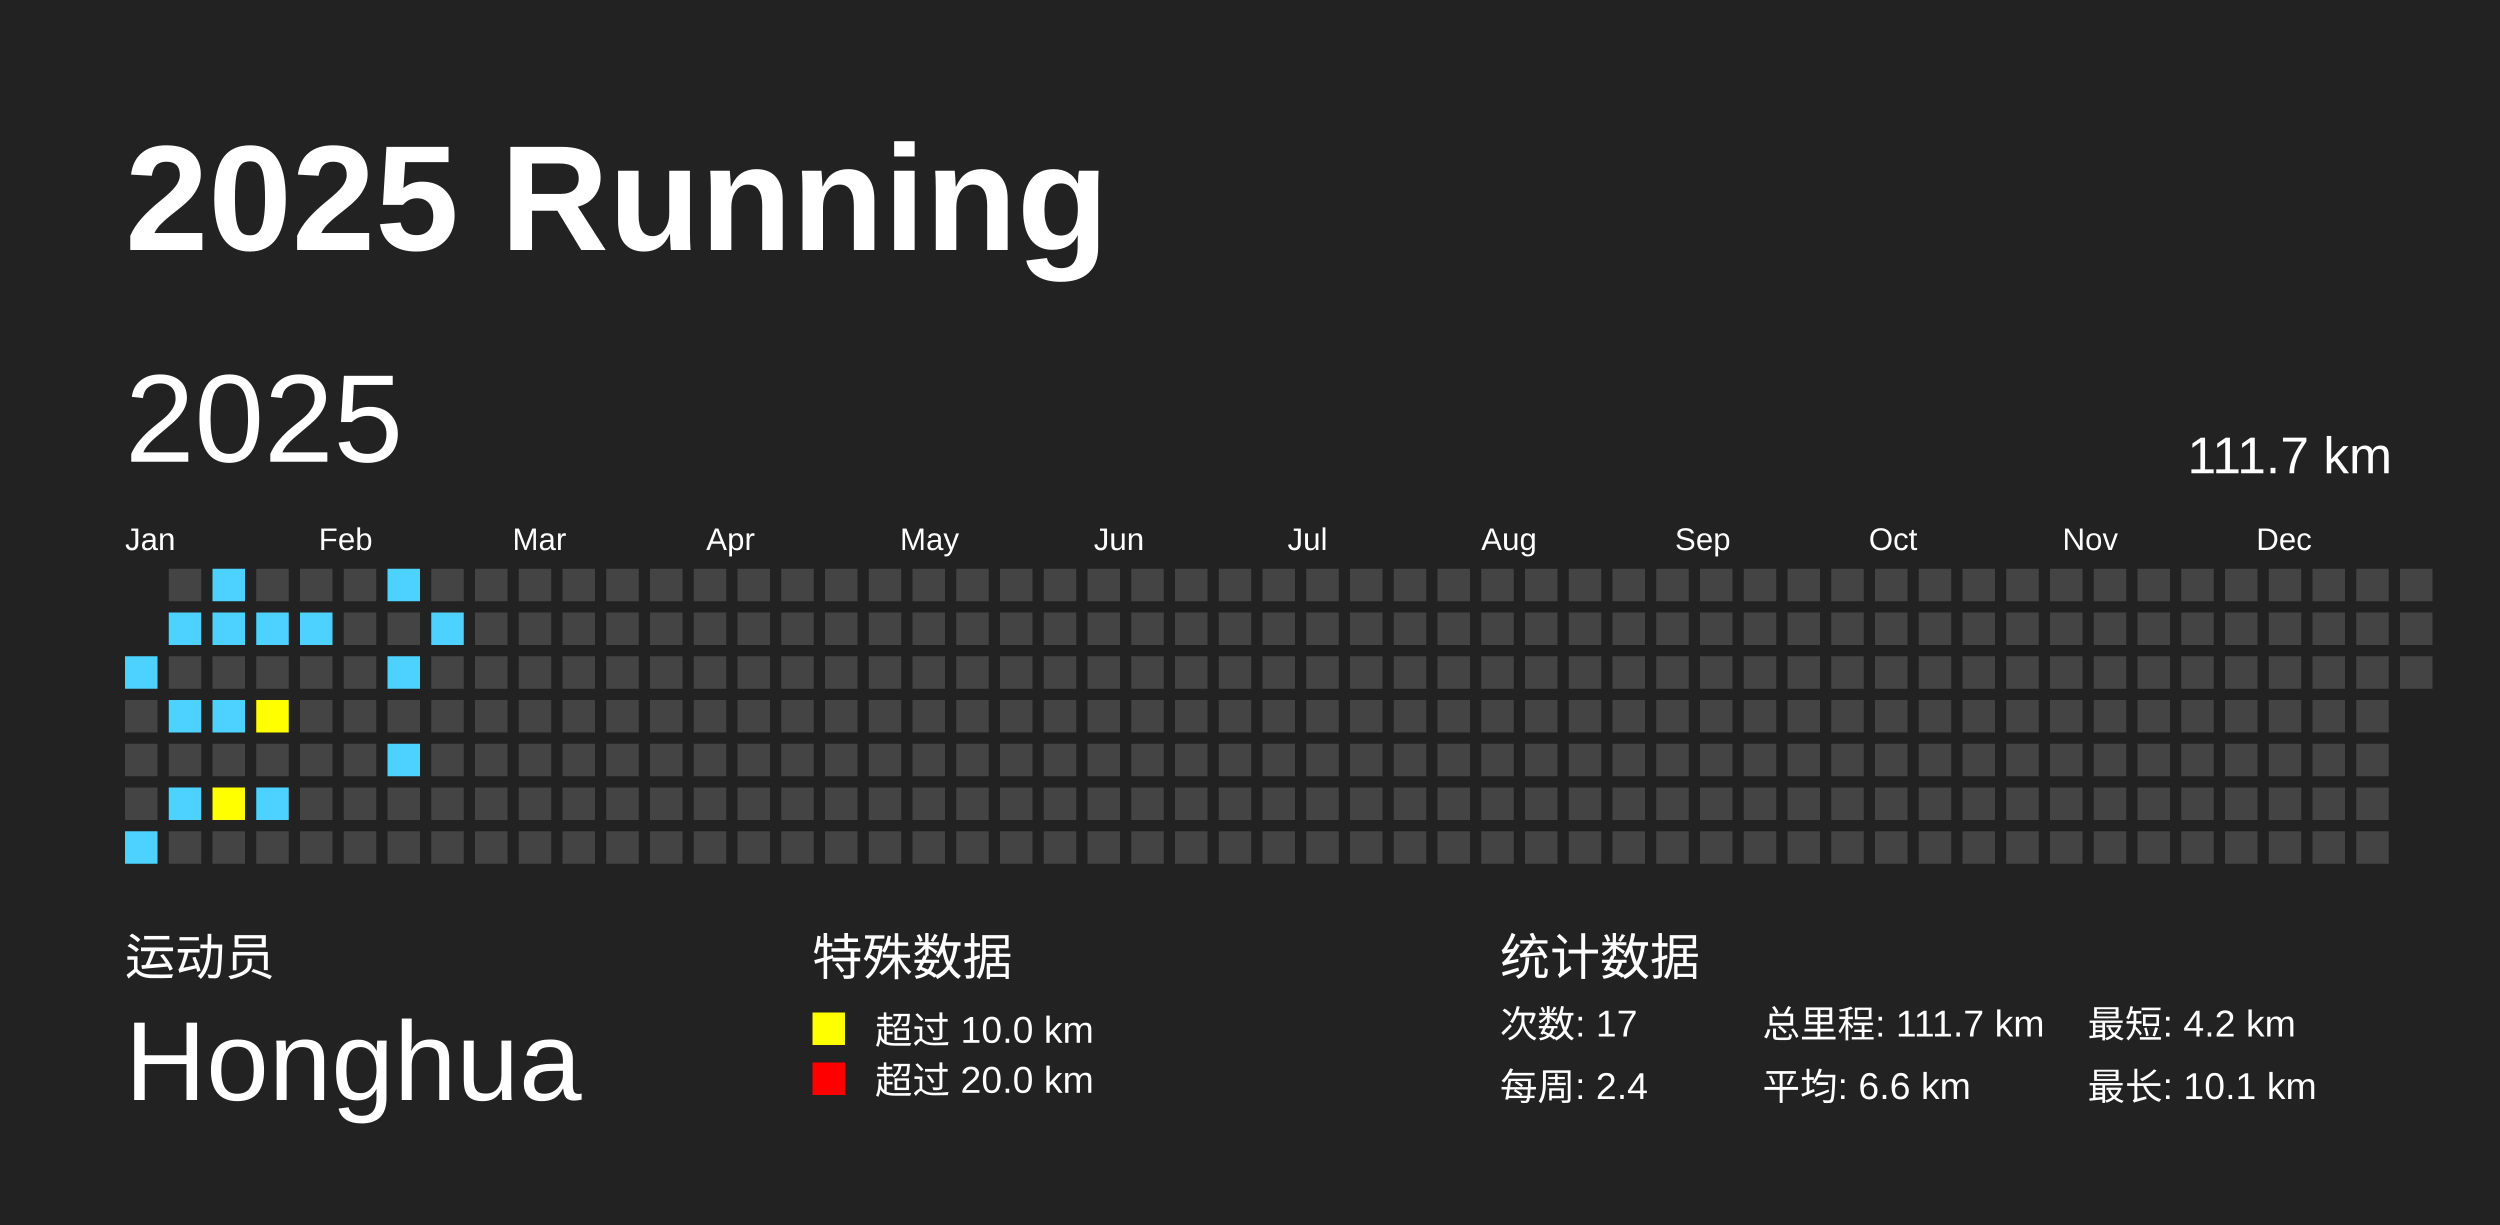
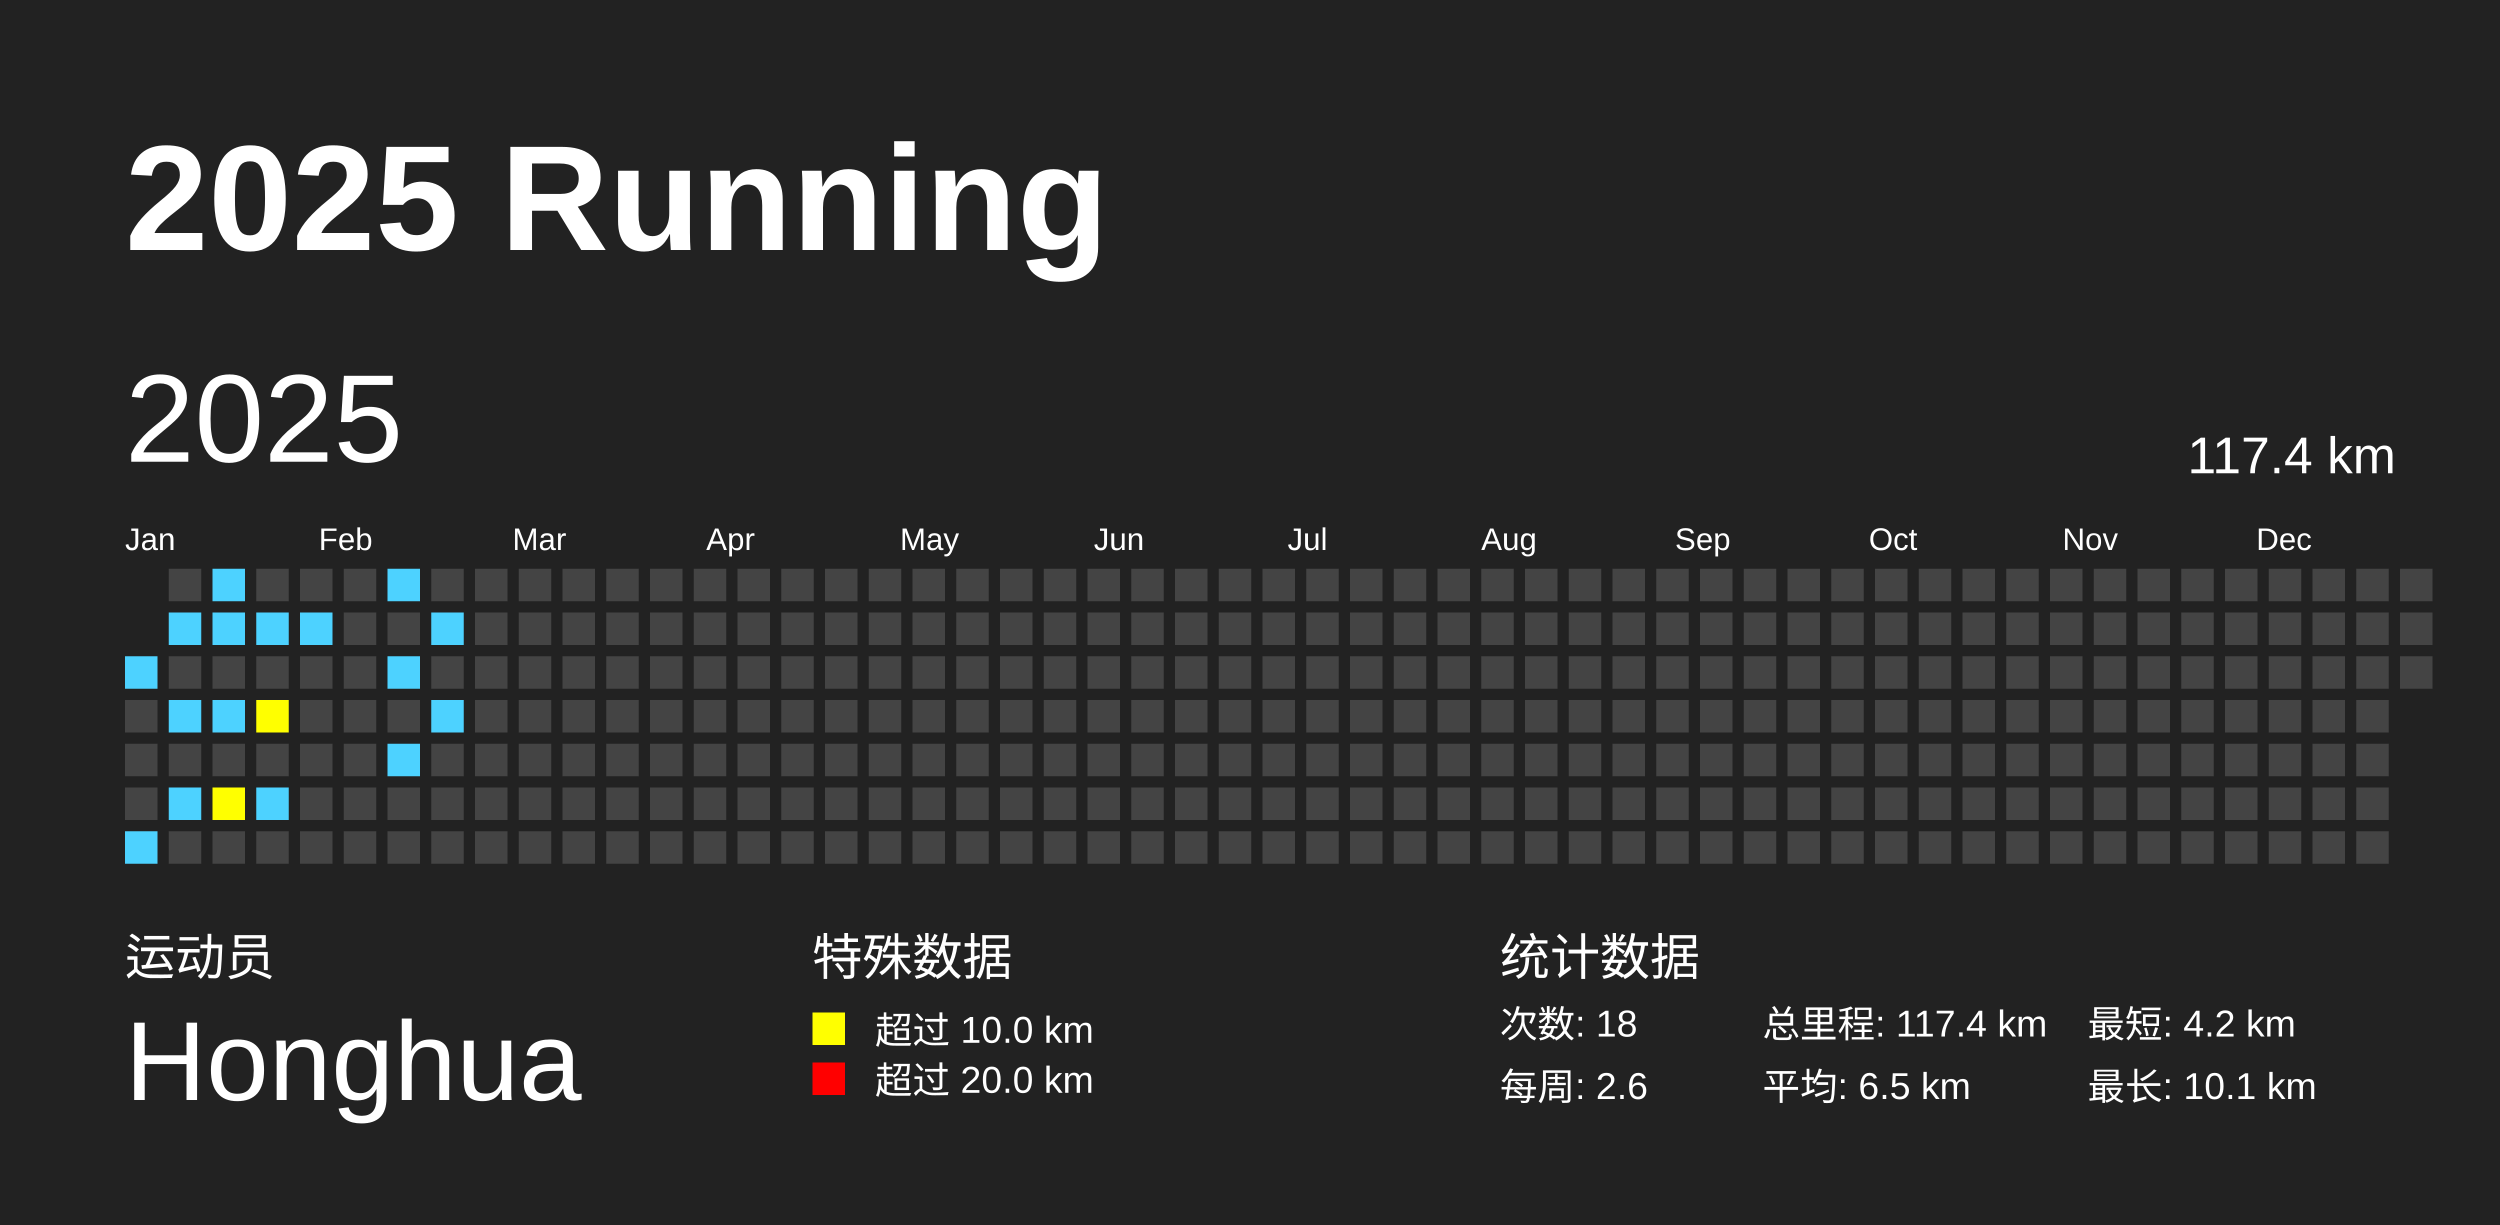
<svg xmlns="http://www.w3.org/2000/svg" baseProfile="full" height="98mm" version="1.1" viewBox="0,0,200,98" width="200mm">
  <defs />
  <rect fill="#222222" height="98" width="200" x="0" y="0" />
  <text fill="#FFFFFF" style="font-size:12px; font-family:Arial; font-weight:bold;" x="10" y="20">2025 Running</text>
  <text fill="#FFFFFF" style="font-size:4px; font-family:Arial" x="10" y="78">运动员</text>
  <text fill="#FFFFFF" style="font-size:9px; font-family:Arial" x="10" y="88">Honghua</text>
  <text fill="#FFFFFF" style="font-size:4px; font-family:Arial" x="65" y="78">特殊数据</text>
  <rect fill="yellow" height="2.6" width="2.6" x="65" y="81" />
  <text fill="#FFFFFF" style="font-size:3px; font-family:Arial" x="70" y="83.5">超过 10.0 km</text>
  <rect fill="red" height="2.6" width="2.6" x="65" y="85" />
  <text fill="#FFFFFF" style="font-size:3px; font-family:Arial" x="70" y="87.5">超过 20.0 km</text>
  <text fill="#FFFFFF" style="font-size:4px; font-family:Arial" x="120" y="78">统计数据</text>
-   <text fill="#FFFFFF" style="font-size:3px; font-family:Arial" x="120" y="83">次数: 17</text>
-   <text fill="#FFFFFF" style="font-size:3px; font-family:Arial" x="120" y="88">每周: 2.4</text>
-   <text fill="#FFFFFF" style="font-size:3px; font-family:Arial" x="141" y="83">总里程: 111.7 km</text>
-   <text fill="#FFFFFF" style="font-size:3px; font-family:Arial" x="141" y="88">平均: 6.6 km</text>
+   <text fill="#FFFFFF" style="font-size:3px; font-family:Arial" x="120" y="83">次数: 18</text>
+   <text fill="#FFFFFF" style="font-size:3px; font-family:Arial" x="120" y="88">每周: 2.6</text>
+   <text fill="#FFFFFF" style="font-size:3px; font-family:Arial" x="141" y="83">总里程: 117.4 km</text>
+   <text fill="#FFFFFF" style="font-size:3px; font-family:Arial" x="141" y="88">平均: 6.5 km</text>
  <text fill="#FFFFFF" style="font-size:3px; font-family:Arial" x="167" y="83">最短: 4.2 km</text>
  <text fill="#FFFFFF" style="font-size:3px; font-family:Arial" x="167" y="88">最长: 10.1 km</text>
  <text dominant-baseline="hanging" fill="#FFFFFF" style="font-size:10.0px; font-family:Arial;" x="10" y="30">2025</text>
-   <text dominant-baseline="hanging" fill="#FFFFFF" style="font-size:4.125px; font-family:Arial;" x="175" y="35">111.7 km</text>
+   <text dominant-baseline="hanging" fill="#FFFFFF" style="font-size:4.125px; font-family:Arial;" x="175" y="35">117.4 km</text>
  <text fill="#FFFFFF" style="font-size:2.5px; font-family:Arial" x="10.0" y="44">Jan</text>
  <text fill="#FFFFFF" style="font-size:2.5px; font-family:Arial" x="25.5" y="44">Feb</text>
  <text fill="#FFFFFF" style="font-size:2.5px; font-family:Arial" x="41.0" y="44">Mar</text>
  <text fill="#FFFFFF" style="font-size:2.5px; font-family:Arial" x="56.5" y="44">Apr</text>
  <text fill="#FFFFFF" style="font-size:2.5px; font-family:Arial" x="72.0" y="44">May</text>
  <text fill="#FFFFFF" style="font-size:2.5px; font-family:Arial" x="87.5" y="44">Jun</text>
  <text fill="#FFFFFF" style="font-size:2.5px; font-family:Arial" x="103.0" y="44">Jul</text>
  <text fill="#FFFFFF" style="font-size:2.5px; font-family:Arial" x="118.5" y="44">Aug</text>
  <text fill="#FFFFFF" style="font-size:2.5px; font-family:Arial" x="134.0" y="44">Sep</text>
  <text fill="#FFFFFF" style="font-size:2.5px; font-family:Arial" x="149.5" y="44">Oct</text>
  <text fill="#FFFFFF" style="font-size:2.5px; font-family:Arial" x="165.0" y="44">Nov</text>
  <text fill="#FFFFFF" style="font-size:2.5px; font-family:Arial" x="180.5" y="44">Dec</text>
  <rect fill="#4DD2FF" height="2.6" width="2.6" x="10.0" y="52.5" />
  <rect fill="#444444" height="2.6" width="2.6" x="10.0" y="56.0" />
  <rect fill="#444444" height="2.6" width="2.6" x="10.0" y="59.5" />
  <rect fill="#444444" height="2.6" width="2.6" x="10.0" y="63.0" />
  <rect fill="#4DD2FF" height="2.6" width="2.6" x="10.0" y="66.5" />
  <rect fill="#444444" height="2.6" width="2.6" x="13.5" y="45.5" />
  <rect fill="#4DD2FF" height="2.6" width="2.6" x="13.5" y="49.0" />
  <rect fill="#444444" height="2.6" width="2.6" x="13.5" y="52.5" />
  <rect fill="#4DD2FF" height="2.6" width="2.6" x="13.5" y="56.0" />
  <rect fill="#444444" height="2.6" width="2.6" x="13.5" y="59.5" />
  <rect fill="#4DD2FF" height="2.6" width="2.6" x="13.5" y="63.0" />
  <rect fill="#444444" height="2.6" width="2.6" x="13.5" y="66.5" />
  <rect fill="#4DD2FF" height="2.6" width="2.6" x="17.0" y="45.5" />
  <rect fill="#4DD2FF" height="2.6" width="2.6" x="17.0" y="49.0" />
  <rect fill="#444444" height="2.6" width="2.6" x="17.0" y="52.5" />
  <rect fill="#4DD2FF" height="2.6" width="2.6" x="17.0" y="56.0" />
  <rect fill="#444444" height="2.6" width="2.6" x="17.0" y="59.5" />
  <rect fill="yellow" height="2.6" width="2.6" x="17.0" y="63.0" />
  <rect fill="#444444" height="2.6" width="2.6" x="17.0" y="66.5" />
  <rect fill="#444444" height="2.6" width="2.6" x="20.5" y="45.5" />
  <rect fill="#4DD2FF" height="2.6" width="2.6" x="20.5" y="49.0" />
  <rect fill="#444444" height="2.6" width="2.6" x="20.5" y="52.5" />
  <rect fill="yellow" height="2.6" width="2.6" x="20.5" y="56.0" />
  <rect fill="#444444" height="2.6" width="2.6" x="20.5" y="59.5" />
  <rect fill="#4DD2FF" height="2.6" width="2.6" x="20.5" y="63.0" />
  <rect fill="#444444" height="2.6" width="2.6" x="20.5" y="66.5" />
  <rect fill="#444444" height="2.6" width="2.6" x="24.0" y="45.5" />
  <rect fill="#4DD2FF" height="2.6" width="2.6" x="24.0" y="49.0" />
  <rect fill="#444444" height="2.6" width="2.6" x="24.0" y="52.5" />
  <rect fill="#444444" height="2.6" width="2.6" x="24.0" y="56.0" />
  <rect fill="#444444" height="2.6" width="2.6" x="24.0" y="59.5" />
  <rect fill="#444444" height="2.6" width="2.6" x="24.0" y="63.0" />
  <rect fill="#444444" height="2.6" width="2.6" x="24.0" y="66.5" />
  <rect fill="#444444" height="2.6" width="2.6" x="27.5" y="45.5" />
  <rect fill="#444444" height="2.6" width="2.6" x="27.5" y="49.0" />
  <rect fill="#444444" height="2.6" width="2.6" x="27.5" y="52.5" />
  <rect fill="#444444" height="2.6" width="2.6" x="27.5" y="56.0" />
  <rect fill="#444444" height="2.6" width="2.6" x="27.5" y="59.5" />
  <rect fill="#444444" height="2.6" width="2.6" x="27.5" y="63.0" />
  <rect fill="#444444" height="2.6" width="2.6" x="27.5" y="66.5" />
  <rect fill="#4DD2FF" height="2.6" width="2.6" x="31.0" y="45.5" />
  <rect fill="#444444" height="2.6" width="2.6" x="31.0" y="49.0" />
  <rect fill="#4DD2FF" height="2.6" width="2.6" x="31.0" y="52.5" />
  <rect fill="#444444" height="2.6" width="2.6" x="31.0" y="56.0" />
  <rect fill="#4DD2FF" height="2.6" width="2.6" x="31.0" y="59.5" />
  <rect fill="#444444" height="2.6" width="2.6" x="31.0" y="63.0" />
  <rect fill="#444444" height="2.6" width="2.6" x="31.0" y="66.5" />
  <rect fill="#444444" height="2.6" width="2.6" x="34.5" y="45.5" />
  <rect fill="#4DD2FF" height="2.6" width="2.6" x="34.5" y="49.0" />
  <rect fill="#444444" height="2.6" width="2.6" x="34.5" y="52.5" />
-   <rect fill="#444444" height="2.6" width="2.6" x="34.5" y="56.0" />
+   <rect fill="#4DD2FF" height="2.6" width="2.6" x="34.5" y="56.0" />
  <rect fill="#444444" height="2.6" width="2.6" x="34.5" y="59.5" />
  <rect fill="#444444" height="2.6" width="2.6" x="34.5" y="63.0" />
  <rect fill="#444444" height="2.6" width="2.6" x="34.5" y="66.5" />
  <rect fill="#444444" height="2.6" width="2.6" x="38.0" y="45.5" />
  <rect fill="#444444" height="2.6" width="2.6" x="38.0" y="49.0" />
  <rect fill="#444444" height="2.6" width="2.6" x="38.0" y="52.5" />
  <rect fill="#444444" height="2.6" width="2.6" x="38.0" y="56.0" />
  <rect fill="#444444" height="2.6" width="2.6" x="38.0" y="59.5" />
  <rect fill="#444444" height="2.6" width="2.6" x="38.0" y="63.0" />
  <rect fill="#444444" height="2.6" width="2.6" x="38.0" y="66.5" />
  <rect fill="#444444" height="2.6" width="2.6" x="41.5" y="45.5" />
  <rect fill="#444444" height="2.6" width="2.6" x="41.5" y="49.0" />
  <rect fill="#444444" height="2.6" width="2.6" x="41.5" y="52.5" />
  <rect fill="#444444" height="2.6" width="2.6" x="41.5" y="56.0" />
  <rect fill="#444444" height="2.6" width="2.6" x="41.5" y="59.5" />
  <rect fill="#444444" height="2.6" width="2.6" x="41.5" y="63.0" />
  <rect fill="#444444" height="2.6" width="2.6" x="41.5" y="66.5" />
  <rect fill="#444444" height="2.6" width="2.6" x="45.0" y="45.5" />
  <rect fill="#444444" height="2.6" width="2.6" x="45.0" y="49.0" />
  <rect fill="#444444" height="2.6" width="2.6" x="45.0" y="52.5" />
  <rect fill="#444444" height="2.6" width="2.6" x="45.0" y="56.0" />
  <rect fill="#444444" height="2.6" width="2.6" x="45.0" y="59.5" />
  <rect fill="#444444" height="2.6" width="2.6" x="45.0" y="63.0" />
  <rect fill="#444444" height="2.6" width="2.6" x="45.0" y="66.5" />
  <rect fill="#444444" height="2.6" width="2.6" x="48.5" y="45.5" />
  <rect fill="#444444" height="2.6" width="2.6" x="48.5" y="49.0" />
  <rect fill="#444444" height="2.6" width="2.6" x="48.5" y="52.5" />
  <rect fill="#444444" height="2.6" width="2.6" x="48.5" y="56.0" />
  <rect fill="#444444" height="2.6" width="2.6" x="48.5" y="59.5" />
  <rect fill="#444444" height="2.6" width="2.6" x="48.5" y="63.0" />
  <rect fill="#444444" height="2.6" width="2.6" x="48.5" y="66.5" />
  <rect fill="#444444" height="2.6" width="2.6" x="52.0" y="45.5" />
  <rect fill="#444444" height="2.6" width="2.6" x="52.0" y="49.0" />
  <rect fill="#444444" height="2.6" width="2.6" x="52.0" y="52.5" />
  <rect fill="#444444" height="2.6" width="2.6" x="52.0" y="56.0" />
  <rect fill="#444444" height="2.6" width="2.6" x="52.0" y="59.5" />
  <rect fill="#444444" height="2.6" width="2.6" x="52.0" y="63.0" />
  <rect fill="#444444" height="2.6" width="2.6" x="52.0" y="66.5" />
  <rect fill="#444444" height="2.6" width="2.6" x="55.5" y="45.5" />
  <rect fill="#444444" height="2.6" width="2.6" x="55.5" y="49.0" />
  <rect fill="#444444" height="2.6" width="2.6" x="55.5" y="52.5" />
  <rect fill="#444444" height="2.6" width="2.6" x="55.5" y="56.0" />
  <rect fill="#444444" height="2.6" width="2.6" x="55.5" y="59.5" />
  <rect fill="#444444" height="2.6" width="2.6" x="55.5" y="63.0" />
  <rect fill="#444444" height="2.6" width="2.6" x="55.5" y="66.5" />
  <rect fill="#444444" height="2.6" width="2.6" x="59.0" y="45.5" />
  <rect fill="#444444" height="2.6" width="2.6" x="59.0" y="49.0" />
  <rect fill="#444444" height="2.6" width="2.6" x="59.0" y="52.5" />
  <rect fill="#444444" height="2.6" width="2.6" x="59.0" y="56.0" />
  <rect fill="#444444" height="2.6" width="2.6" x="59.0" y="59.5" />
  <rect fill="#444444" height="2.6" width="2.6" x="59.0" y="63.0" />
  <rect fill="#444444" height="2.6" width="2.6" x="59.0" y="66.5" />
  <rect fill="#444444" height="2.6" width="2.6" x="62.5" y="45.5" />
  <rect fill="#444444" height="2.6" width="2.6" x="62.5" y="49.0" />
  <rect fill="#444444" height="2.6" width="2.6" x="62.5" y="52.5" />
  <rect fill="#444444" height="2.6" width="2.6" x="62.5" y="56.0" />
  <rect fill="#444444" height="2.6" width="2.6" x="62.5" y="59.5" />
  <rect fill="#444444" height="2.6" width="2.6" x="62.5" y="63.0" />
  <rect fill="#444444" height="2.6" width="2.6" x="62.5" y="66.5" />
  <rect fill="#444444" height="2.6" width="2.6" x="66.0" y="45.5" />
  <rect fill="#444444" height="2.6" width="2.6" x="66.0" y="49.0" />
  <rect fill="#444444" height="2.6" width="2.6" x="66.0" y="52.5" />
  <rect fill="#444444" height="2.6" width="2.6" x="66.0" y="56.0" />
  <rect fill="#444444" height="2.6" width="2.6" x="66.0" y="59.5" />
  <rect fill="#444444" height="2.6" width="2.6" x="66.0" y="63.0" />
  <rect fill="#444444" height="2.6" width="2.6" x="66.0" y="66.5" />
  <rect fill="#444444" height="2.6" width="2.6" x="69.5" y="45.5" />
  <rect fill="#444444" height="2.6" width="2.6" x="69.5" y="49.0" />
  <rect fill="#444444" height="2.6" width="2.6" x="69.5" y="52.5" />
  <rect fill="#444444" height="2.6" width="2.6" x="69.5" y="56.0" />
  <rect fill="#444444" height="2.6" width="2.6" x="69.5" y="59.5" />
  <rect fill="#444444" height="2.6" width="2.6" x="69.5" y="63.0" />
  <rect fill="#444444" height="2.6" width="2.6" x="69.5" y="66.5" />
  <rect fill="#444444" height="2.6" width="2.6" x="73.0" y="45.5" />
  <rect fill="#444444" height="2.6" width="2.6" x="73.0" y="49.0" />
  <rect fill="#444444" height="2.6" width="2.6" x="73.0" y="52.5" />
  <rect fill="#444444" height="2.6" width="2.6" x="73.0" y="56.0" />
  <rect fill="#444444" height="2.6" width="2.6" x="73.0" y="59.5" />
  <rect fill="#444444" height="2.6" width="2.6" x="73.0" y="63.0" />
  <rect fill="#444444" height="2.6" width="2.6" x="73.0" y="66.5" />
  <rect fill="#444444" height="2.6" width="2.6" x="76.5" y="45.5" />
  <rect fill="#444444" height="2.6" width="2.6" x="76.5" y="49.0" />
  <rect fill="#444444" height="2.6" width="2.6" x="76.5" y="52.5" />
  <rect fill="#444444" height="2.6" width="2.6" x="76.5" y="56.0" />
  <rect fill="#444444" height="2.6" width="2.6" x="76.5" y="59.5" />
  <rect fill="#444444" height="2.6" width="2.6" x="76.5" y="63.0" />
  <rect fill="#444444" height="2.6" width="2.6" x="76.5" y="66.5" />
  <rect fill="#444444" height="2.6" width="2.6" x="80.0" y="45.5" />
  <rect fill="#444444" height="2.6" width="2.6" x="80.0" y="49.0" />
  <rect fill="#444444" height="2.6" width="2.6" x="80.0" y="52.5" />
  <rect fill="#444444" height="2.6" width="2.6" x="80.0" y="56.0" />
  <rect fill="#444444" height="2.6" width="2.6" x="80.0" y="59.5" />
  <rect fill="#444444" height="2.6" width="2.6" x="80.0" y="63.0" />
  <rect fill="#444444" height="2.6" width="2.6" x="80.0" y="66.5" />
  <rect fill="#444444" height="2.6" width="2.6" x="83.5" y="45.5" />
  <rect fill="#444444" height="2.6" width="2.6" x="83.5" y="49.0" />
  <rect fill="#444444" height="2.6" width="2.6" x="83.5" y="52.5" />
  <rect fill="#444444" height="2.6" width="2.6" x="83.5" y="56.0" />
  <rect fill="#444444" height="2.6" width="2.6" x="83.5" y="59.5" />
  <rect fill="#444444" height="2.6" width="2.6" x="83.5" y="63.0" />
  <rect fill="#444444" height="2.6" width="2.6" x="83.5" y="66.5" />
  <rect fill="#444444" height="2.6" width="2.6" x="87.0" y="45.5" />
  <rect fill="#444444" height="2.6" width="2.6" x="87.0" y="49.0" />
  <rect fill="#444444" height="2.6" width="2.6" x="87.0" y="52.5" />
  <rect fill="#444444" height="2.6" width="2.6" x="87.0" y="56.0" />
  <rect fill="#444444" height="2.6" width="2.6" x="87.0" y="59.5" />
  <rect fill="#444444" height="2.6" width="2.6" x="87.0" y="63.0" />
  <rect fill="#444444" height="2.6" width="2.6" x="87.0" y="66.5" />
  <rect fill="#444444" height="2.6" width="2.6" x="90.5" y="45.5" />
  <rect fill="#444444" height="2.6" width="2.6" x="90.5" y="49.0" />
  <rect fill="#444444" height="2.6" width="2.6" x="90.5" y="52.5" />
  <rect fill="#444444" height="2.6" width="2.6" x="90.5" y="56.0" />
  <rect fill="#444444" height="2.6" width="2.6" x="90.5" y="59.5" />
  <rect fill="#444444" height="2.6" width="2.6" x="90.5" y="63.0" />
  <rect fill="#444444" height="2.6" width="2.6" x="90.5" y="66.5" />
  <rect fill="#444444" height="2.6" width="2.6" x="94.0" y="45.5" />
  <rect fill="#444444" height="2.6" width="2.6" x="94.0" y="49.0" />
  <rect fill="#444444" height="2.6" width="2.6" x="94.0" y="52.5" />
  <rect fill="#444444" height="2.6" width="2.6" x="94.0" y="56.0" />
  <rect fill="#444444" height="2.6" width="2.6" x="94.0" y="59.5" />
  <rect fill="#444444" height="2.6" width="2.6" x="94.0" y="63.0" />
  <rect fill="#444444" height="2.6" width="2.6" x="94.0" y="66.5" />
  <rect fill="#444444" height="2.6" width="2.6" x="97.5" y="45.5" />
  <rect fill="#444444" height="2.6" width="2.6" x="97.5" y="49.0" />
  <rect fill="#444444" height="2.6" width="2.6" x="97.5" y="52.5" />
  <rect fill="#444444" height="2.6" width="2.6" x="97.5" y="56.0" />
  <rect fill="#444444" height="2.6" width="2.6" x="97.5" y="59.5" />
  <rect fill="#444444" height="2.6" width="2.6" x="97.5" y="63.0" />
  <rect fill="#444444" height="2.6" width="2.6" x="97.5" y="66.5" />
  <rect fill="#444444" height="2.6" width="2.6" x="101.0" y="45.5" />
  <rect fill="#444444" height="2.6" width="2.6" x="101.0" y="49.0" />
  <rect fill="#444444" height="2.6" width="2.6" x="101.0" y="52.5" />
  <rect fill="#444444" height="2.6" width="2.6" x="101.0" y="56.0" />
  <rect fill="#444444" height="2.6" width="2.6" x="101.0" y="59.5" />
  <rect fill="#444444" height="2.6" width="2.6" x="101.0" y="63.0" />
  <rect fill="#444444" height="2.6" width="2.6" x="101.0" y="66.5" />
  <rect fill="#444444" height="2.6" width="2.6" x="104.5" y="45.5" />
  <rect fill="#444444" height="2.6" width="2.6" x="104.5" y="49.0" />
  <rect fill="#444444" height="2.6" width="2.6" x="104.5" y="52.5" />
  <rect fill="#444444" height="2.6" width="2.6" x="104.5" y="56.0" />
  <rect fill="#444444" height="2.6" width="2.6" x="104.5" y="59.5" />
  <rect fill="#444444" height="2.6" width="2.6" x="104.5" y="63.0" />
  <rect fill="#444444" height="2.6" width="2.6" x="104.5" y="66.5" />
  <rect fill="#444444" height="2.6" width="2.6" x="108.0" y="45.5" />
  <rect fill="#444444" height="2.6" width="2.6" x="108.0" y="49.0" />
  <rect fill="#444444" height="2.6" width="2.6" x="108.0" y="52.5" />
  <rect fill="#444444" height="2.6" width="2.6" x="108.0" y="56.0" />
  <rect fill="#444444" height="2.6" width="2.6" x="108.0" y="59.5" />
  <rect fill="#444444" height="2.6" width="2.6" x="108.0" y="63.0" />
  <rect fill="#444444" height="2.6" width="2.6" x="108.0" y="66.5" />
  <rect fill="#444444" height="2.6" width="2.6" x="111.5" y="45.5" />
  <rect fill="#444444" height="2.6" width="2.6" x="111.5" y="49.0" />
  <rect fill="#444444" height="2.6" width="2.6" x="111.5" y="52.5" />
  <rect fill="#444444" height="2.6" width="2.6" x="111.5" y="56.0" />
  <rect fill="#444444" height="2.6" width="2.6" x="111.5" y="59.5" />
  <rect fill="#444444" height="2.6" width="2.6" x="111.5" y="63.0" />
  <rect fill="#444444" height="2.6" width="2.6" x="111.5" y="66.5" />
  <rect fill="#444444" height="2.6" width="2.6" x="115.0" y="45.5" />
  <rect fill="#444444" height="2.6" width="2.6" x="115.0" y="49.0" />
  <rect fill="#444444" height="2.6" width="2.6" x="115.0" y="52.5" />
  <rect fill="#444444" height="2.6" width="2.6" x="115.0" y="56.0" />
  <rect fill="#444444" height="2.6" width="2.6" x="115.0" y="59.5" />
  <rect fill="#444444" height="2.6" width="2.6" x="115.0" y="63.0" />
  <rect fill="#444444" height="2.6" width="2.6" x="115.0" y="66.5" />
  <rect fill="#444444" height="2.6" width="2.6" x="118.5" y="45.5" />
  <rect fill="#444444" height="2.6" width="2.6" x="118.5" y="49.0" />
  <rect fill="#444444" height="2.6" width="2.6" x="118.5" y="52.5" />
  <rect fill="#444444" height="2.6" width="2.6" x="118.5" y="56.0" />
  <rect fill="#444444" height="2.6" width="2.6" x="118.5" y="59.5" />
  <rect fill="#444444" height="2.6" width="2.6" x="118.5" y="63.0" />
  <rect fill="#444444" height="2.6" width="2.6" x="118.5" y="66.5" />
  <rect fill="#444444" height="2.6" width="2.6" x="122.0" y="45.5" />
  <rect fill="#444444" height="2.6" width="2.6" x="122.0" y="49.0" />
  <rect fill="#444444" height="2.6" width="2.6" x="122.0" y="52.5" />
  <rect fill="#444444" height="2.6" width="2.6" x="122.0" y="56.0" />
  <rect fill="#444444" height="2.6" width="2.6" x="122.0" y="59.5" />
  <rect fill="#444444" height="2.6" width="2.6" x="122.0" y="63.0" />
  <rect fill="#444444" height="2.6" width="2.6" x="122.0" y="66.5" />
  <rect fill="#444444" height="2.6" width="2.6" x="125.5" y="45.5" />
  <rect fill="#444444" height="2.6" width="2.6" x="125.5" y="49.0" />
  <rect fill="#444444" height="2.6" width="2.6" x="125.5" y="52.5" />
  <rect fill="#444444" height="2.6" width="2.6" x="125.5" y="56.0" />
  <rect fill="#444444" height="2.6" width="2.6" x="125.5" y="59.5" />
  <rect fill="#444444" height="2.6" width="2.6" x="125.5" y="63.0" />
  <rect fill="#444444" height="2.6" width="2.6" x="125.5" y="66.5" />
  <rect fill="#444444" height="2.6" width="2.6" x="129.0" y="45.5" />
  <rect fill="#444444" height="2.6" width="2.6" x="129.0" y="49.0" />
  <rect fill="#444444" height="2.6" width="2.6" x="129.0" y="52.5" />
  <rect fill="#444444" height="2.6" width="2.6" x="129.0" y="56.0" />
  <rect fill="#444444" height="2.6" width="2.6" x="129.0" y="59.5" />
  <rect fill="#444444" height="2.6" width="2.6" x="129.0" y="63.0" />
  <rect fill="#444444" height="2.6" width="2.6" x="129.0" y="66.5" />
  <rect fill="#444444" height="2.6" width="2.6" x="132.5" y="45.5" />
  <rect fill="#444444" height="2.6" width="2.6" x="132.5" y="49.0" />
  <rect fill="#444444" height="2.6" width="2.6" x="132.5" y="52.5" />
  <rect fill="#444444" height="2.6" width="2.6" x="132.5" y="56.0" />
  <rect fill="#444444" height="2.6" width="2.6" x="132.5" y="59.5" />
  <rect fill="#444444" height="2.6" width="2.6" x="132.5" y="63.0" />
  <rect fill="#444444" height="2.6" width="2.6" x="132.5" y="66.5" />
  <rect fill="#444444" height="2.6" width="2.6" x="136.0" y="45.5" />
  <rect fill="#444444" height="2.6" width="2.6" x="136.0" y="49.0" />
  <rect fill="#444444" height="2.6" width="2.6" x="136.0" y="52.5" />
  <rect fill="#444444" height="2.6" width="2.6" x="136.0" y="56.0" />
  <rect fill="#444444" height="2.6" width="2.6" x="136.0" y="59.5" />
  <rect fill="#444444" height="2.6" width="2.6" x="136.0" y="63.0" />
  <rect fill="#444444" height="2.6" width="2.6" x="136.0" y="66.5" />
  <rect fill="#444444" height="2.6" width="2.6" x="139.5" y="45.5" />
  <rect fill="#444444" height="2.6" width="2.6" x="139.5" y="49.0" />
  <rect fill="#444444" height="2.6" width="2.6" x="139.5" y="52.5" />
  <rect fill="#444444" height="2.6" width="2.6" x="139.5" y="56.0" />
  <rect fill="#444444" height="2.6" width="2.6" x="139.5" y="59.5" />
  <rect fill="#444444" height="2.6" width="2.6" x="139.5" y="63.0" />
  <rect fill="#444444" height="2.6" width="2.6" x="139.5" y="66.5" />
  <rect fill="#444444" height="2.6" width="2.6" x="143.0" y="45.5" />
  <rect fill="#444444" height="2.6" width="2.6" x="143.0" y="49.0" />
  <rect fill="#444444" height="2.6" width="2.6" x="143.0" y="52.5" />
  <rect fill="#444444" height="2.6" width="2.6" x="143.0" y="56.0" />
  <rect fill="#444444" height="2.6" width="2.6" x="143.0" y="59.5" />
  <rect fill="#444444" height="2.6" width="2.6" x="143.0" y="63.0" />
  <rect fill="#444444" height="2.6" width="2.6" x="143.0" y="66.5" />
  <rect fill="#444444" height="2.6" width="2.6" x="146.5" y="45.5" />
  <rect fill="#444444" height="2.6" width="2.6" x="146.5" y="49.0" />
  <rect fill="#444444" height="2.6" width="2.6" x="146.5" y="52.5" />
  <rect fill="#444444" height="2.6" width="2.6" x="146.5" y="56.0" />
  <rect fill="#444444" height="2.6" width="2.6" x="146.5" y="59.5" />
  <rect fill="#444444" height="2.6" width="2.6" x="146.5" y="63.0" />
  <rect fill="#444444" height="2.6" width="2.6" x="146.5" y="66.5" />
  <rect fill="#444444" height="2.6" width="2.6" x="150.0" y="45.5" />
  <rect fill="#444444" height="2.6" width="2.6" x="150.0" y="49.0" />
  <rect fill="#444444" height="2.6" width="2.6" x="150.0" y="52.5" />
  <rect fill="#444444" height="2.6" width="2.6" x="150.0" y="56.0" />
  <rect fill="#444444" height="2.6" width="2.6" x="150.0" y="59.5" />
  <rect fill="#444444" height="2.6" width="2.6" x="150.0" y="63.0" />
  <rect fill="#444444" height="2.6" width="2.6" x="150.0" y="66.5" />
  <rect fill="#444444" height="2.6" width="2.6" x="153.5" y="45.5" />
  <rect fill="#444444" height="2.6" width="2.6" x="153.5" y="49.0" />
  <rect fill="#444444" height="2.6" width="2.6" x="153.5" y="52.5" />
  <rect fill="#444444" height="2.6" width="2.6" x="153.5" y="56.0" />
  <rect fill="#444444" height="2.6" width="2.6" x="153.5" y="59.5" />
  <rect fill="#444444" height="2.6" width="2.6" x="153.5" y="63.0" />
  <rect fill="#444444" height="2.6" width="2.6" x="153.5" y="66.5" />
  <rect fill="#444444" height="2.6" width="2.6" x="157.0" y="45.5" />
  <rect fill="#444444" height="2.6" width="2.6" x="157.0" y="49.0" />
  <rect fill="#444444" height="2.6" width="2.6" x="157.0" y="52.5" />
  <rect fill="#444444" height="2.6" width="2.6" x="157.0" y="56.0" />
  <rect fill="#444444" height="2.6" width="2.6" x="157.0" y="59.5" />
  <rect fill="#444444" height="2.6" width="2.6" x="157.0" y="63.0" />
  <rect fill="#444444" height="2.6" width="2.6" x="157.0" y="66.5" />
  <rect fill="#444444" height="2.6" width="2.6" x="160.5" y="45.5" />
  <rect fill="#444444" height="2.6" width="2.6" x="160.5" y="49.0" />
  <rect fill="#444444" height="2.6" width="2.6" x="160.5" y="52.5" />
  <rect fill="#444444" height="2.6" width="2.6" x="160.5" y="56.0" />
  <rect fill="#444444" height="2.6" width="2.6" x="160.5" y="59.5" />
  <rect fill="#444444" height="2.6" width="2.6" x="160.5" y="63.0" />
  <rect fill="#444444" height="2.6" width="2.6" x="160.5" y="66.5" />
  <rect fill="#444444" height="2.6" width="2.6" x="164.0" y="45.5" />
  <rect fill="#444444" height="2.6" width="2.6" x="164.0" y="49.0" />
  <rect fill="#444444" height="2.6" width="2.6" x="164.0" y="52.5" />
  <rect fill="#444444" height="2.6" width="2.6" x="164.0" y="56.0" />
  <rect fill="#444444" height="2.6" width="2.6" x="164.0" y="59.5" />
  <rect fill="#444444" height="2.6" width="2.6" x="164.0" y="63.0" />
  <rect fill="#444444" height="2.6" width="2.6" x="164.0" y="66.5" />
  <rect fill="#444444" height="2.6" width="2.6" x="167.5" y="45.5" />
  <rect fill="#444444" height="2.6" width="2.6" x="167.5" y="49.0" />
  <rect fill="#444444" height="2.6" width="2.6" x="167.5" y="52.5" />
  <rect fill="#444444" height="2.6" width="2.6" x="167.5" y="56.0" />
  <rect fill="#444444" height="2.6" width="2.6" x="167.5" y="59.5" />
  <rect fill="#444444" height="2.6" width="2.6" x="167.5" y="63.0" />
  <rect fill="#444444" height="2.6" width="2.6" x="167.5" y="66.5" />
  <rect fill="#444444" height="2.6" width="2.6" x="171.0" y="45.5" />
  <rect fill="#444444" height="2.6" width="2.6" x="171.0" y="49.0" />
  <rect fill="#444444" height="2.6" width="2.6" x="171.0" y="52.5" />
  <rect fill="#444444" height="2.6" width="2.6" x="171.0" y="56.0" />
  <rect fill="#444444" height="2.6" width="2.6" x="171.0" y="59.5" />
  <rect fill="#444444" height="2.6" width="2.6" x="171.0" y="63.0" />
  <rect fill="#444444" height="2.6" width="2.6" x="171.0" y="66.5" />
  <rect fill="#444444" height="2.6" width="2.6" x="174.5" y="45.5" />
  <rect fill="#444444" height="2.6" width="2.6" x="174.5" y="49.0" />
  <rect fill="#444444" height="2.6" width="2.6" x="174.5" y="52.5" />
  <rect fill="#444444" height="2.6" width="2.6" x="174.5" y="56.0" />
  <rect fill="#444444" height="2.6" width="2.6" x="174.5" y="59.5" />
  <rect fill="#444444" height="2.6" width="2.6" x="174.5" y="63.0" />
  <rect fill="#444444" height="2.6" width="2.6" x="174.5" y="66.5" />
  <rect fill="#444444" height="2.6" width="2.6" x="178.0" y="45.5" />
  <rect fill="#444444" height="2.6" width="2.6" x="178.0" y="49.0" />
  <rect fill="#444444" height="2.6" width="2.6" x="178.0" y="52.5" />
  <rect fill="#444444" height="2.6" width="2.6" x="178.0" y="56.0" />
  <rect fill="#444444" height="2.6" width="2.6" x="178.0" y="59.5" />
  <rect fill="#444444" height="2.6" width="2.6" x="178.0" y="63.0" />
  <rect fill="#444444" height="2.6" width="2.6" x="178.0" y="66.5" />
  <rect fill="#444444" height="2.6" width="2.6" x="181.5" y="45.5" />
  <rect fill="#444444" height="2.6" width="2.6" x="181.5" y="49.0" />
  <rect fill="#444444" height="2.6" width="2.6" x="181.5" y="52.5" />
  <rect fill="#444444" height="2.6" width="2.6" x="181.5" y="56.0" />
  <rect fill="#444444" height="2.6" width="2.6" x="181.5" y="59.5" />
  <rect fill="#444444" height="2.6" width="2.6" x="181.5" y="63.0" />
  <rect fill="#444444" height="2.6" width="2.6" x="181.5" y="66.5" />
  <rect fill="#444444" height="2.6" width="2.6" x="185.0" y="45.5" />
  <rect fill="#444444" height="2.6" width="2.6" x="185.0" y="49.0" />
  <rect fill="#444444" height="2.6" width="2.6" x="185.0" y="52.5" />
  <rect fill="#444444" height="2.6" width="2.6" x="185.0" y="56.0" />
  <rect fill="#444444" height="2.6" width="2.6" x="185.0" y="59.5" />
  <rect fill="#444444" height="2.6" width="2.6" x="185.0" y="63.0" />
  <rect fill="#444444" height="2.6" width="2.6" x="185.0" y="66.5" />
  <rect fill="#444444" height="2.6" width="2.6" x="188.5" y="45.5" />
  <rect fill="#444444" height="2.6" width="2.6" x="188.5" y="49.0" />
  <rect fill="#444444" height="2.6" width="2.6" x="188.5" y="52.5" />
  <rect fill="#444444" height="2.6" width="2.6" x="188.5" y="56.0" />
  <rect fill="#444444" height="2.6" width="2.6" x="188.5" y="59.5" />
  <rect fill="#444444" height="2.6" width="2.6" x="188.5" y="63.0" />
  <rect fill="#444444" height="2.6" width="2.6" x="188.5" y="66.5" />
  <rect fill="#444444" height="2.6" width="2.6" x="192.0" y="45.5" />
  <rect fill="#444444" height="2.6" width="2.6" x="192.0" y="49.0" />
  <rect fill="#444444" height="2.6" width="2.6" x="192.0" y="52.5" />
</svg>
